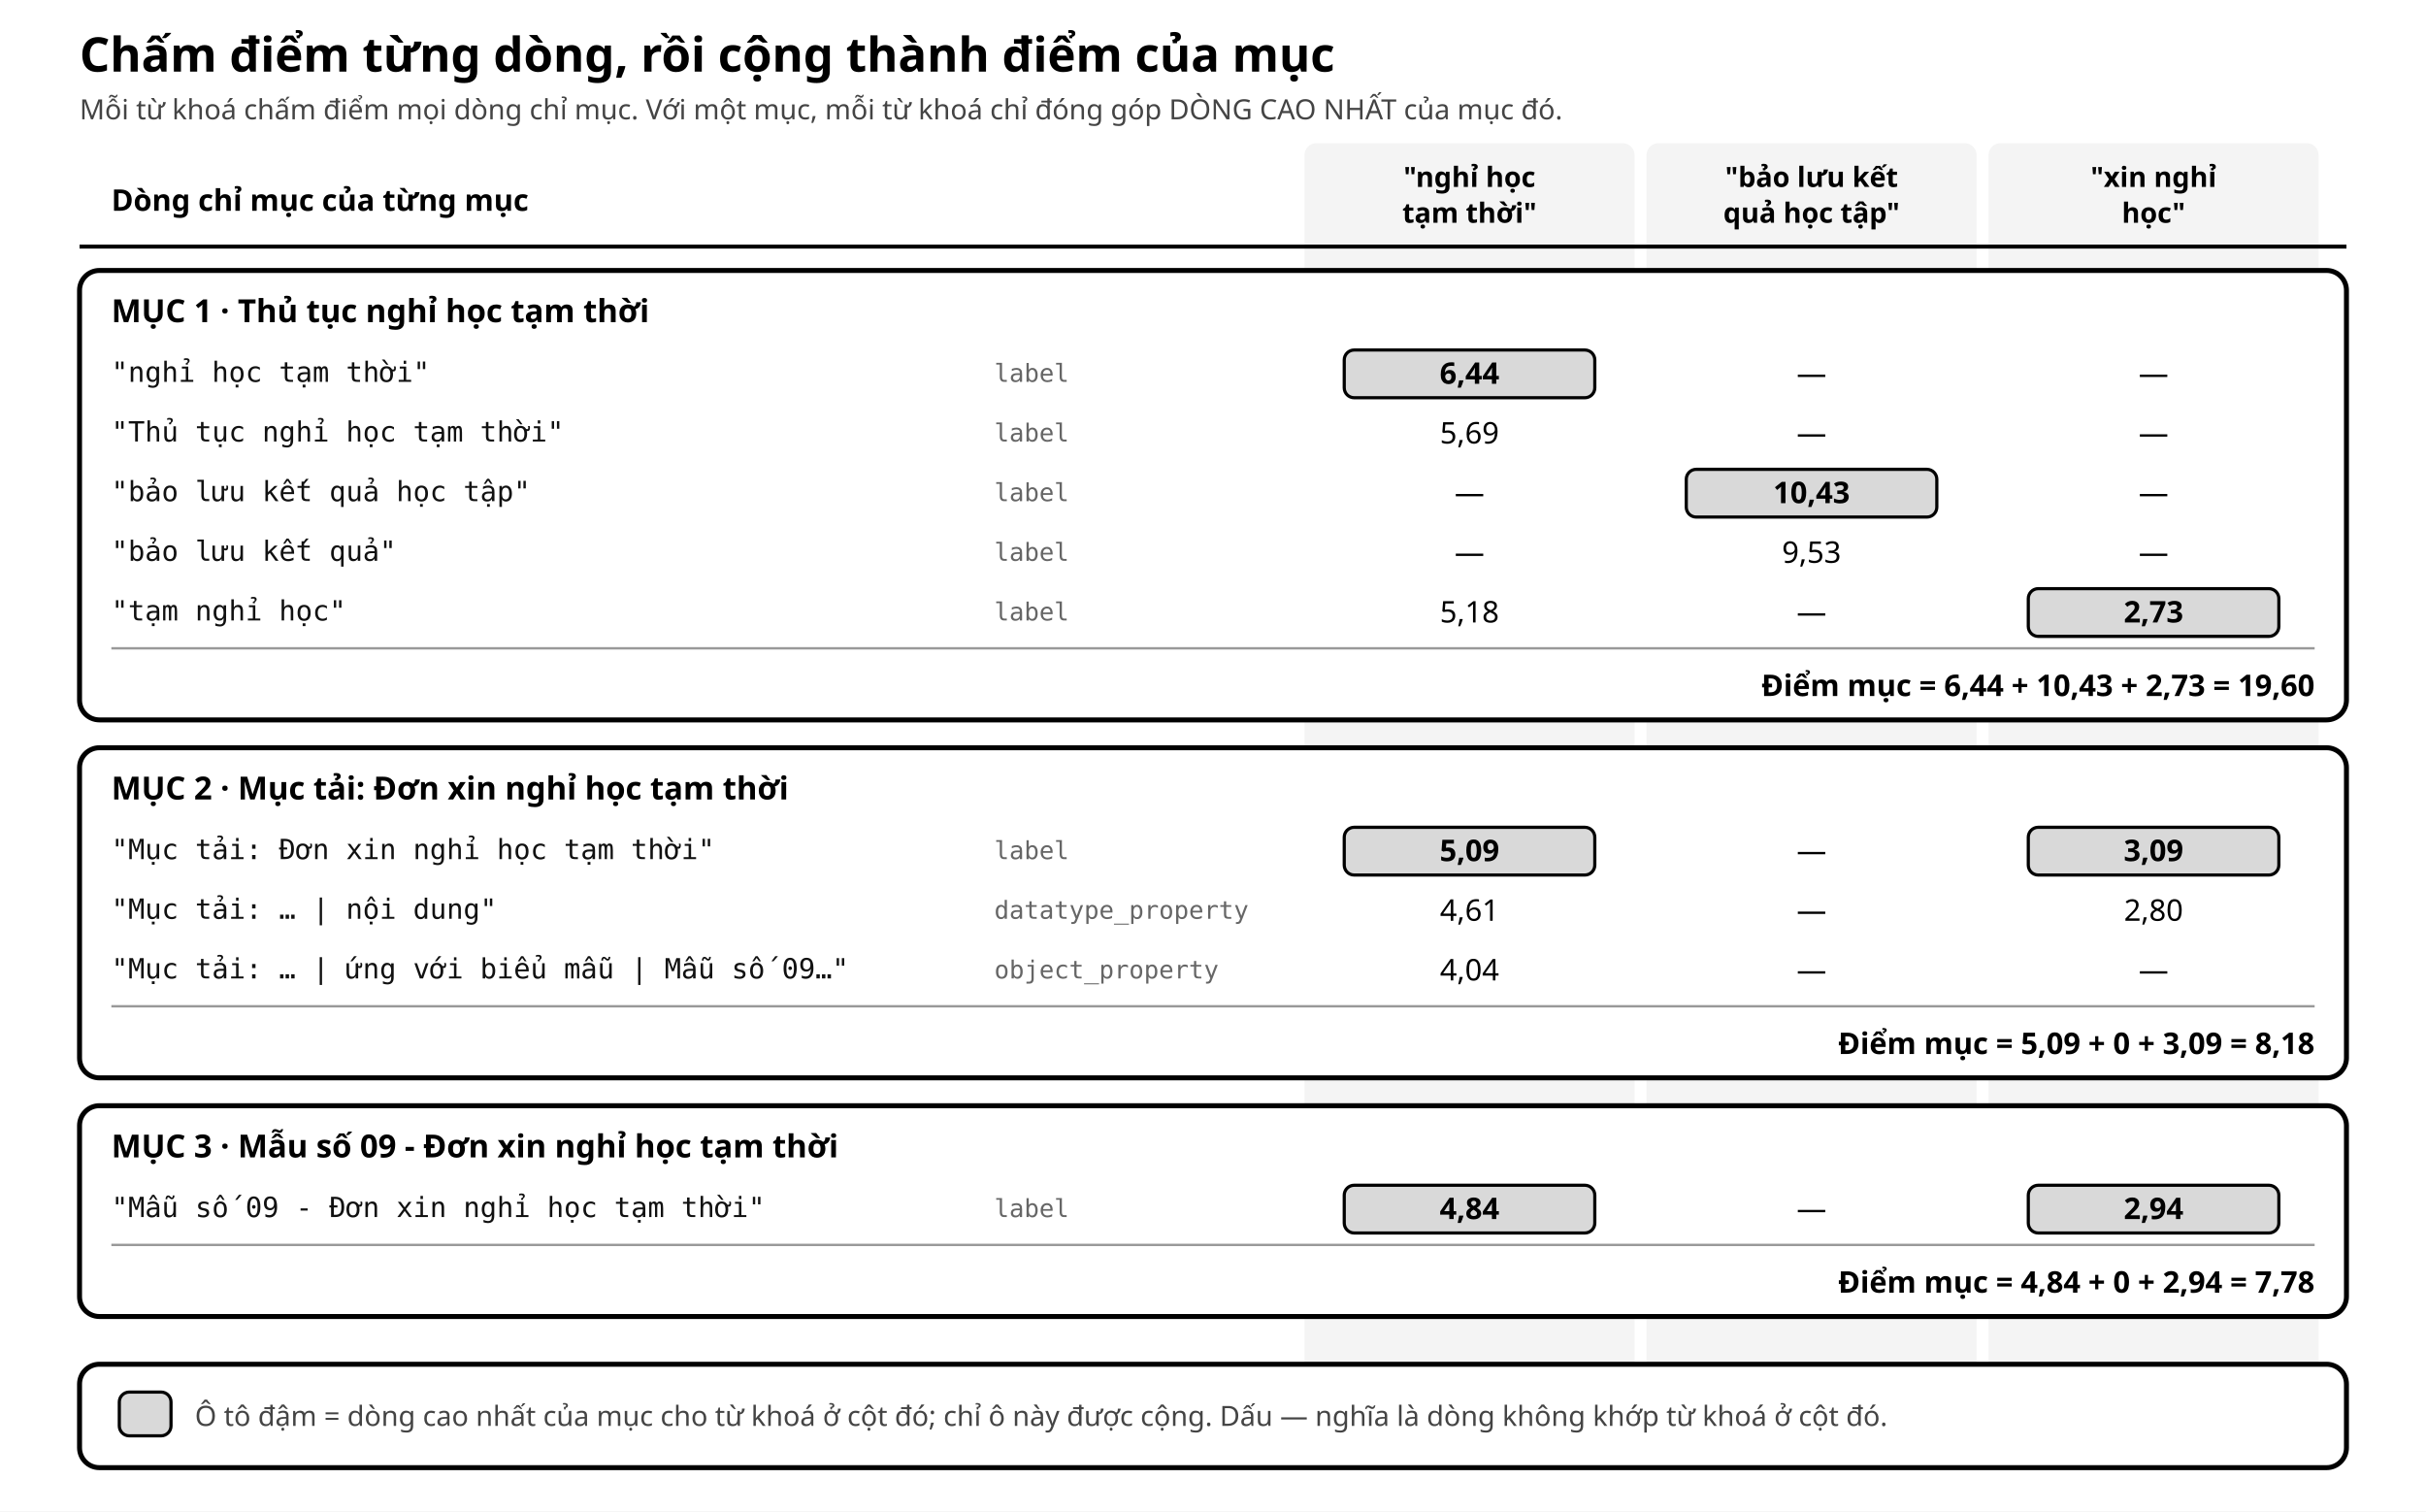
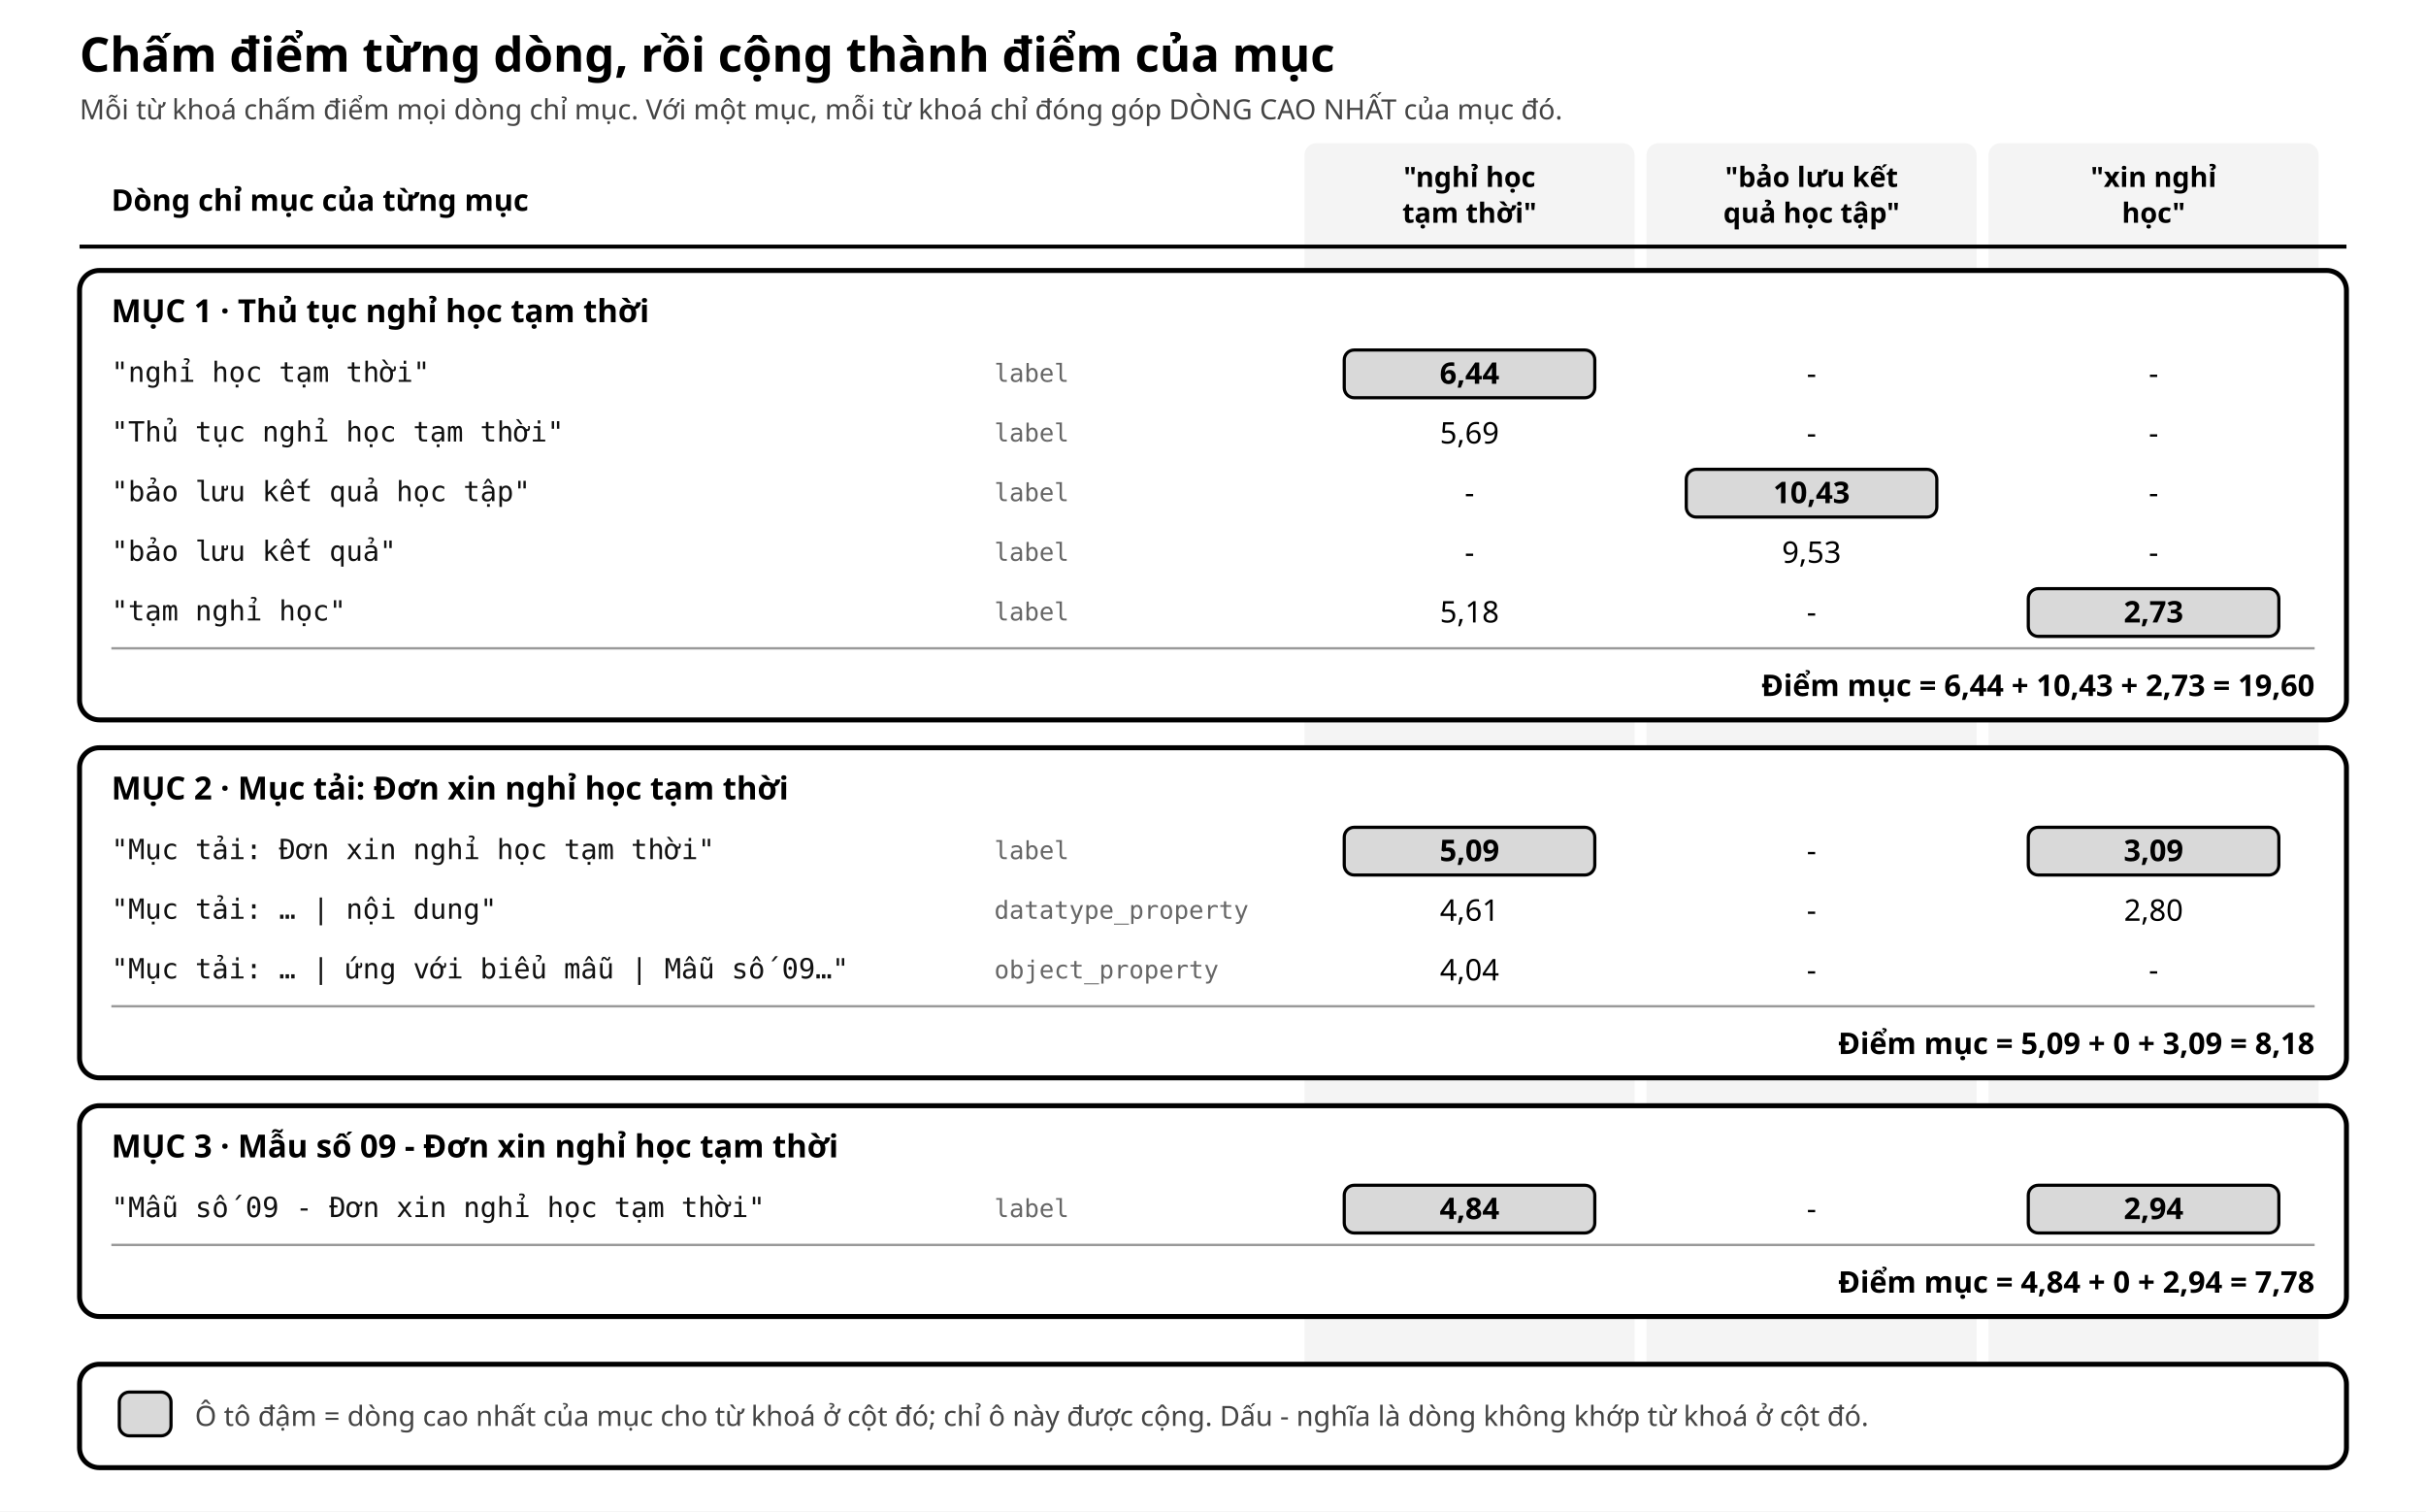
<svg xmlns="http://www.w3.org/2000/svg" width="1220" height="760" viewBox="0 0 1220 760" font-family="Noto Sans, DejaVu Sans, sans-serif">
  <defs>
    <style>
      .o     { fill: #ffffff; stroke: #000000; stroke-width: 2.5; }
      .cot   { fill: #f4f4f4; stroke: none; }
      .chon  { fill: #d9d9d9; stroke: #000000; stroke-width: 1.6; }
      .kw    { fill: #000000; font-size: 14px; font-weight: 700; text-anchor: middle; }
      .ma    { fill: #111111; font-size: 14px; font-family: "DejaVu Sans Mono", monospace; }
      .loai  { fill: #666666; font-size: 12.5px; font-family: "DejaVu Sans Mono", monospace; }
      .diem  { fill: #000000; font-size: 15px; text-anchor: middle; font-variant-numeric: tabular-nums; }
      .dammuc{ fill: #000000; font-size: 16px; font-weight: 700; }
      .tong  { fill: #000000; font-size: 15px; font-weight: 700; text-anchor: end; }
      .ghi   { fill: #444444; font-size: 14px; }
    </style>
  </defs>
  <rect width="1220" height="760" fill="#ffffff" />
  <text x="40" y="36" style="font-size:24px; font-weight:700">Chấm điểm từng dòng, rồi cộng thành điểm của mục</text>
  <text x="40" y="60" class="ghi">Mỗi từ khoá chấm điểm mọi dòng chỉ mục. Với một mục, mỗi từ khoá chỉ đóng góp DÒNG CAO NHẤT của mục đó.</text>
  <rect x="656" y="72" width="166" height="640" rx="6" class="cot" />
  <rect x="828" y="72" width="166" height="640" rx="6" class="cot" />
  <rect x="1000" y="72" width="166" height="640" rx="6" class="cot" />
  <text x="739" y="94" class="kw">"nghỉ học</text>
  <text x="739" y="112" class="kw">tạm thời"</text>
  <text x="911" y="94" class="kw">"bảo lưu kết</text>
  <text x="911" y="112" class="kw">quả học tập"</text>
  <text x="1083" y="94" class="kw">"xin nghỉ</text>
  <text x="1083" y="112" class="kw">học"</text>
  <text x="56" y="106" style="font-size:15px; font-weight:700">Dòng chỉ mục của từng mục</text>
  <line x1="40" y1="124" x2="1180" y2="124" stroke="#000" stroke-width="2" />
  <rect x="40" y="136" width="1140" height="226" rx="10" class="o" />
  <text x="56" y="162" class="dammuc">MỤC 1 · Thủ tục nghỉ học tạm thời</text>
  <text x="56" y="192" class="ma">"nghỉ học tạm thời"</text>
  <text x="500" y="192" class="loai">label</text>
  <rect x="676" y="176" width="126" height="24" rx="5" class="chon" />
  <text x="739" y="193" class="diem" font-weight="700">6,44</text>
-   <text x="911" y="193" class="diem">—</text>
-   <text x="1083" y="193" class="diem">—</text>
+   <text x="911" y="193" class="diem">-</text>
+   <text x="1083" y="193" class="diem">-</text>
  <text x="56" y="222" class="ma">"Thủ tục nghỉ học tạm thời"</text>
  <text x="500" y="222" class="loai">label</text>
  <text x="739" y="223" class="diem">5,69</text>
-   <text x="911" y="223" class="diem">—</text>
-   <text x="1083" y="223" class="diem">—</text>
+   <text x="911" y="223" class="diem">-</text>
+   <text x="1083" y="223" class="diem">-</text>
  <text x="56" y="252" class="ma">"bảo lưu kết quả học tập"</text>
  <text x="500" y="252" class="loai">label</text>
  <rect x="848" y="236" width="126" height="24" rx="5" class="chon" />
-   <text x="739" y="253" class="diem">—</text>
+   <text x="739" y="253" class="diem">-</text>
  <text x="911" y="253" class="diem" font-weight="700">10,43</text>
-   <text x="1083" y="253" class="diem">—</text>
+   <text x="1083" y="253" class="diem">-</text>
  <text x="56" y="282" class="ma">"bảo lưu kết quả"</text>
  <text x="500" y="282" class="loai">label</text>
-   <text x="739" y="283" class="diem">—</text>
+   <text x="739" y="283" class="diem">-</text>
  <text x="911" y="283" class="diem">9,53</text>
-   <text x="1083" y="283" class="diem">—</text>
+   <text x="1083" y="283" class="diem">-</text>
  <text x="56" y="312" class="ma">"tạm nghỉ học"</text>
  <text x="500" y="312" class="loai">label</text>
  <text x="739" y="313" class="diem">5,18</text>
-   <text x="911" y="313" class="diem">—</text>
+   <text x="911" y="313" class="diem">-</text>
  <rect x="1020" y="296" width="126" height="24" rx="5" class="chon" />
  <text x="1083" y="313" class="diem" font-weight="700">2,73</text>
  <line x1="56" y1="326" x2="1164" y2="326" stroke="#999" stroke-width="1.2" />
  <text x="1164" y="350" class="tong">Điểm mục = 6,44 + 10,43 + 2,73 = 19,60</text>
  <rect x="40" y="376" width="1140" height="166" rx="10" class="o" />
  <text x="56" y="402" class="dammuc">MỤC 2 · Mục tải: Đơn xin nghỉ học tạm thời</text>
  <text x="56" y="432" class="ma">"Mục tải: Đơn xin nghỉ học tạm thời"</text>
  <text x="500" y="432" class="loai">label</text>
  <rect x="676" y="416" width="126" height="24" rx="5" class="chon" />
  <text x="739" y="433" class="diem" font-weight="700">5,09</text>
-   <text x="911" y="433" class="diem">—</text>
+   <text x="911" y="433" class="diem">-</text>
  <rect x="1020" y="416" width="126" height="24" rx="5" class="chon" />
  <text x="1083" y="433" class="diem" font-weight="700">3,09</text>
  <text x="56" y="462" class="ma">"Mục tải: … | nội dung"</text>
  <text x="500" y="462" class="loai">datatype_property</text>
  <text x="739" y="463" class="diem">4,61</text>
-   <text x="911" y="463" class="diem">—</text>
+   <text x="911" y="463" class="diem">-</text>
  <text x="1083" y="463" class="diem">2,80</text>
  <text x="56" y="492" class="ma">"Mục tải: … | ứng với biểu mẫu | Mẫu số 09…"</text>
  <text x="500" y="492" class="loai">object_property</text>
  <text x="739" y="493" class="diem">4,04</text>
-   <text x="911" y="493" class="diem">—</text>
-   <text x="1083" y="493" class="diem">—</text>
+   <text x="911" y="493" class="diem">-</text>
+   <text x="1083" y="493" class="diem">-</text>
  <line x1="56" y1="506" x2="1164" y2="506" stroke="#999" stroke-width="1.2" />
  <text x="1164" y="530" class="tong">Điểm mục = 5,09 + 0 + 3,09 = 8,18</text>
  <rect x="40" y="556" width="1140" height="106" rx="10" class="o" />
  <text x="56" y="582" class="dammuc">MỤC 3 · Mẫu số 09 - Đơn xin nghỉ học tạm thời</text>
  <text x="56" y="612" class="ma">"Mẫu số 09 - Đơn xin nghỉ học tạm thời"</text>
  <text x="500" y="612" class="loai">label</text>
  <rect x="676" y="596" width="126" height="24" rx="5" class="chon" />
  <text x="739" y="613" class="diem" font-weight="700">4,84</text>
-   <text x="911" y="613" class="diem">—</text>
+   <text x="911" y="613" class="diem">-</text>
  <rect x="1020" y="596" width="126" height="24" rx="5" class="chon" />
  <text x="1083" y="613" class="diem" font-weight="700">2,94</text>
  <line x1="56" y1="626" x2="1164" y2="626" stroke="#999" stroke-width="1.2" />
  <text x="1164" y="650" class="tong">Điểm mục = 4,84 + 0 + 2,94 = 7,78</text>
  <rect x="40" y="686" width="1140" height="52" rx="10" class="o" />
  <rect x="60" y="700" width="26" height="22" rx="5" class="chon" />
-   <text x="98" y="717" class="ghi">Ô tô đậm = dòng cao nhất của mục cho từ khoá ở cột đó; chỉ ô này được cộng. Dấu — nghĩa là dòng không khớp từ khoá ở cột đó.</text>
+   <text x="98" y="717" class="ghi">Ô tô đậm = dòng cao nhất của mục cho từ khoá ở cột đó; chỉ ô này được cộng. Dấu - nghĩa là dòng không khớp từ khoá ở cột đó.</text>
</svg>
